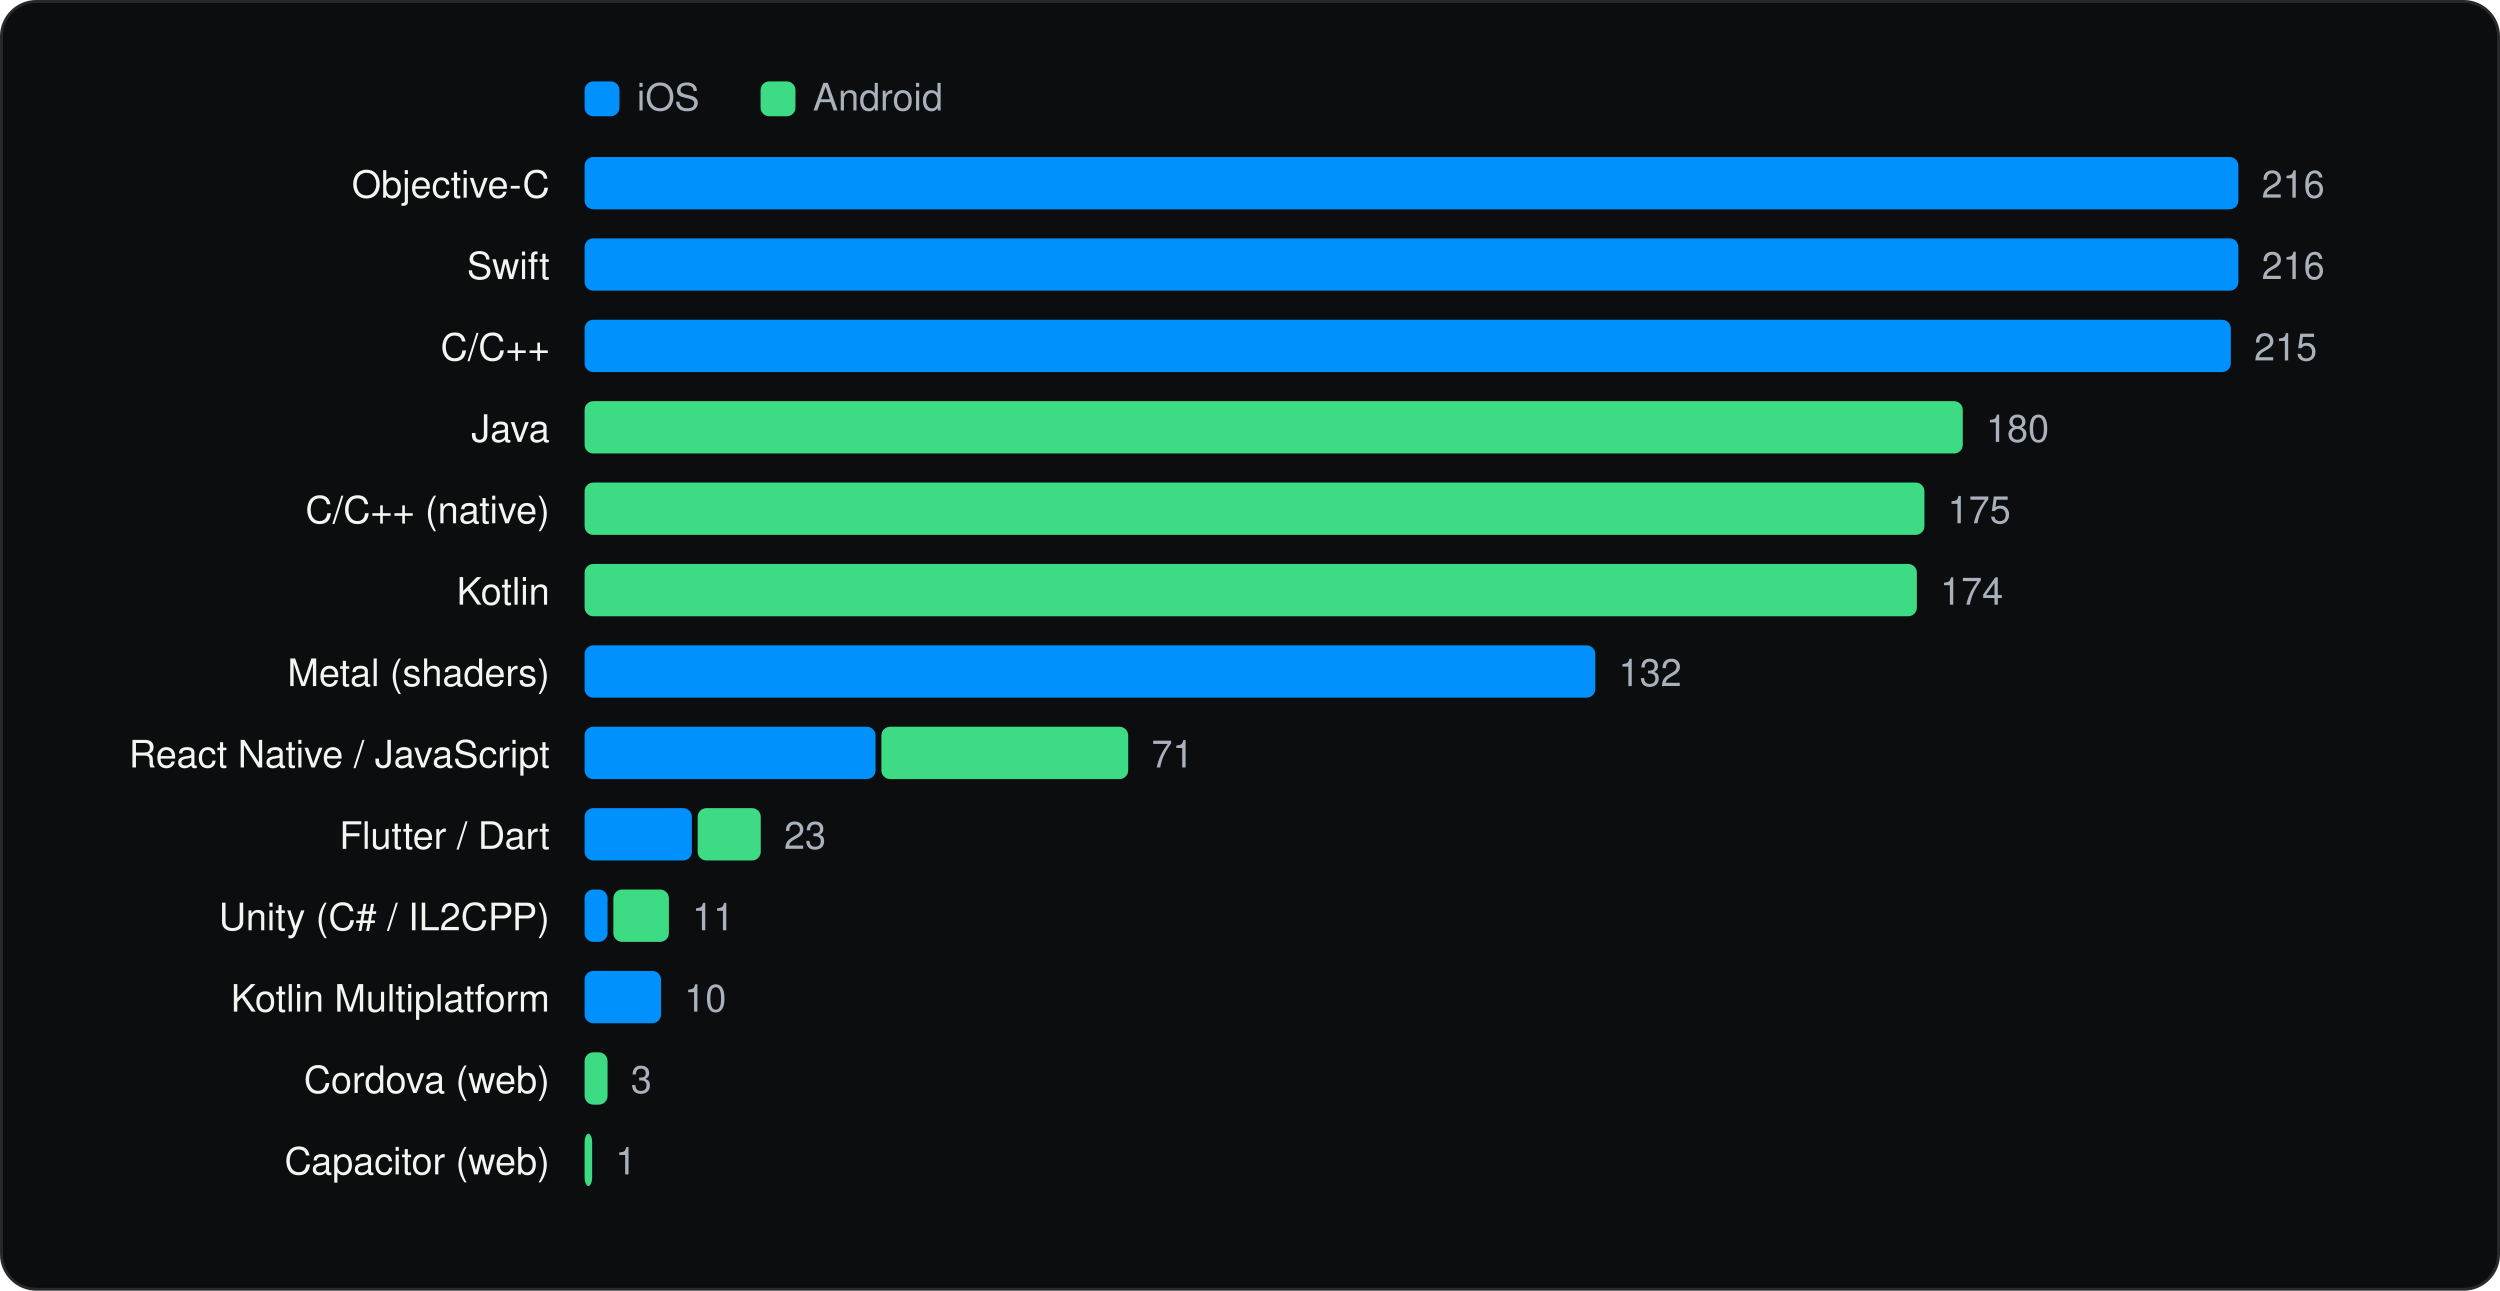
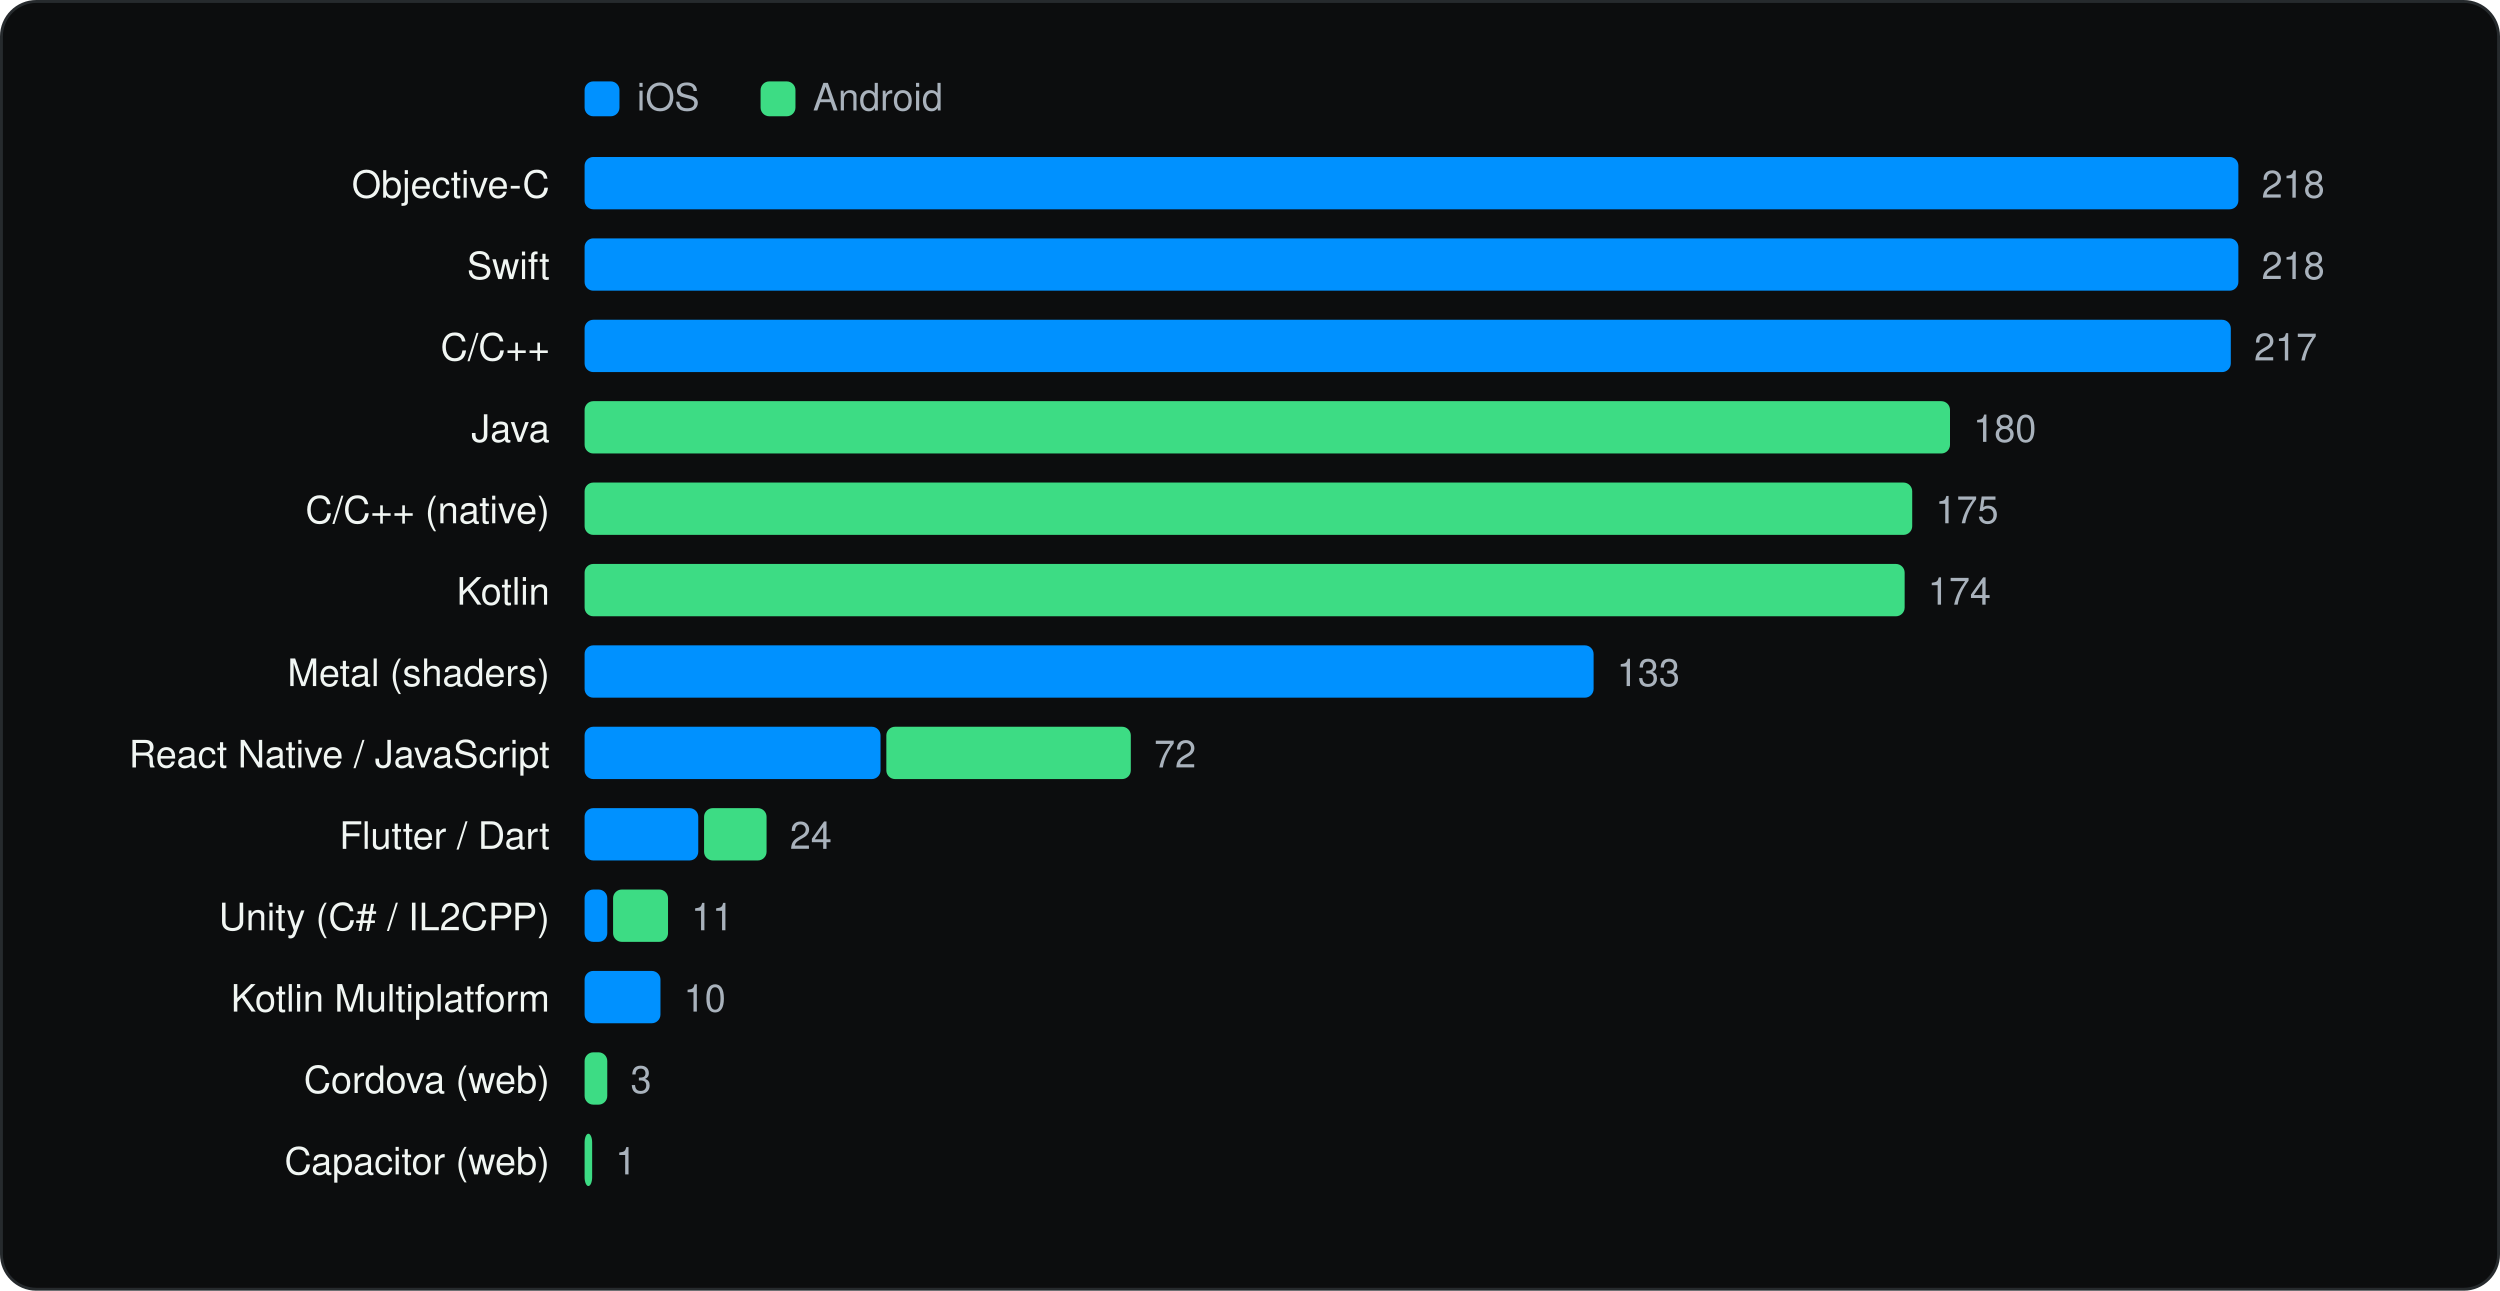
<svg xmlns="http://www.w3.org/2000/svg" viewBox="0 0 860 444" width="860" height="444" role="img" aria-label="Languages and runtimes" font-family="Geist, -apple-system, BlinkMacSystemFont, 'Segoe UI', Helvetica, Arial, sans-serif">
  <rect x="0.5" y="0.5" width="859" height="443" rx="12" fill="#0C0D0E" stroke="#262A2D" />
  <g transform="translate(20 20)">
    <rect x="181.1" y="8" width="12" height="12" rx="3" fill="#0091FF" />
    <text x="199.1" y="18" font-size="13" fill="#A9B2BC">iOS</text>
    <rect x="241.64" y="8" width="12" height="12" rx="3" fill="#3DDC84" />
    <text x="259.64" y="18" font-size="13" fill="#A9B2BC">Android</text>
    <text x="169.1" y="48" font-size="13" text-anchor="end" fill="#F1F6F3">Objective-C</text>
    <rect x="181.1" y="34" width="568.9" height="18" rx="3" fill="#0091FF" />
-     <text x="758.0" y="48" font-size="13" fill="#A9B2BC">216</text>
+     <text x="758.0" y="48" font-size="13" fill="#A9B2BC">218</text>
    <text x="169.1" y="76" font-size="13" text-anchor="end" fill="#F1F6F3">Swift</text>
    <rect x="181.1" y="62" width="568.9" height="18" rx="3" fill="#0091FF" />
-     <text x="758.0" y="76" font-size="13" fill="#A9B2BC">216</text>
+     <text x="758.0" y="76" font-size="13" fill="#A9B2BC">218</text>
    <text x="169.1" y="104" font-size="13" text-anchor="end" fill="#F1F6F3">C/C++</text>
    <rect x="181.1" y="90" width="566.3" height="18" rx="3" fill="#0091FF" />
-     <text x="755.4" y="104" font-size="13" fill="#A9B2BC">215</text>
+     <text x="755.4" y="104" font-size="13" fill="#A9B2BC">217</text>
    <text x="169.1" y="132" font-size="13" text-anchor="end" fill="#F1F6F3">Java</text>
-     <rect x="181.1" y="118" width="474.1" height="18" rx="3" fill="#3DDC84" />
-     <text x="663.2" y="132" font-size="13" fill="#A9B2BC">180</text>
+     <rect x="181.1" y="118" width="469.7" height="18" rx="3" fill="#3DDC84" />
+     <text x="658.8" y="132" font-size="13" fill="#A9B2BC">180</text>
    <text x="169.1" y="160" font-size="13" text-anchor="end" fill="#F1F6F3">C/C++ (native)</text>
-     <rect x="181.1" y="146" width="460.9" height="18" rx="3" fill="#3DDC84" />
-     <text x="650.0" y="160" font-size="13" fill="#A9B2BC">175</text>
+     <rect x="181.1" y="146" width="456.7" height="18" rx="3" fill="#3DDC84" />
+     <text x="645.8" y="160" font-size="13" fill="#A9B2BC">175</text>
    <text x="169.1" y="188" font-size="13" text-anchor="end" fill="#F1F6F3">Kotlin</text>
-     <rect x="181.1" y="174" width="458.3" height="18" rx="3" fill="#3DDC84" />
-     <text x="647.4" y="188" font-size="13" fill="#A9B2BC">174</text>
+     <rect x="181.1" y="174" width="454.1" height="18" rx="3" fill="#3DDC84" />
+     <text x="643.2" y="188" font-size="13" fill="#A9B2BC">174</text>
    <text x="169.1" y="216" font-size="13" text-anchor="end" fill="#F1F6F3">Metal (shaders)</text>
-     <rect x="181.1" y="202" width="347.7" height="18" rx="3" fill="#0091FF" />
-     <text x="536.8" y="216" font-size="13" fill="#A9B2BC">132</text>
+     <rect x="181.1" y="202" width="347.1" height="18" rx="3" fill="#0091FF" />
+     <text x="536.2" y="216" font-size="13" fill="#A9B2BC">133</text>
    <text x="169.1" y="244" font-size="13" text-anchor="end" fill="#F1F6F3">React Native / JavaScript</text>
-     <rect x="181.1" y="230" width="100.1" height="18" rx="3" fill="#0091FF" />
-     <rect x="283.2" y="230" width="84.9" height="18" rx="3" fill="#3DDC84" />
-     <text x="376.1" y="244" font-size="13" fill="#A9B2BC">71</text>
+     <rect x="181.1" y="230" width="101.8" height="18" rx="3" fill="#0091FF" />
+     <rect x="284.9" y="230" width="84.1" height="18" rx="3" fill="#3DDC84" />
+     <text x="377.0" y="244" font-size="13" fill="#A9B2BC">72</text>
    <text x="169.1" y="272" font-size="13" text-anchor="end" fill="#F1F6F3">Flutter / Dart</text>
-     <rect x="181.1" y="258" width="36.9" height="18" rx="3" fill="#0091FF" />
-     <rect x="220.0" y="258" width="21.7" height="18" rx="3" fill="#3DDC84" />
-     <text x="249.7" y="272" font-size="13" fill="#A9B2BC">23</text>
+     <rect x="181.1" y="258" width="39.1" height="18" rx="3" fill="#0091FF" />
+     <rect x="222.2" y="258" width="21.5" height="18" rx="3" fill="#3DDC84" />
+     <text x="251.7" y="272" font-size="13" fill="#A9B2BC">24</text>
    <text x="169.1" y="300" font-size="13" text-anchor="end" fill="#F1F6F3">Unity (C# / IL2CPP)</text>
-     <rect x="181.1" y="286" width="7.9" height="18" rx="3" fill="#0091FF" />
-     <rect x="191.0" y="286" width="19.1" height="18" rx="3" fill="#3DDC84" />
-     <text x="218.1" y="300" font-size="13" fill="#A9B2BC">11</text>
+     <rect x="181.1" y="286" width="7.8" height="18" rx="3" fill="#0091FF" />
+     <rect x="190.9" y="286" width="18.9" height="18" rx="3" fill="#3DDC84" />
+     <text x="217.8" y="300" font-size="13" fill="#A9B2BC">11</text>
    <text x="169.1" y="328" font-size="13" text-anchor="end" fill="#F1F6F3">Kotlin Multiplatform</text>
-     <rect x="181.1" y="314" width="26.3" height="18" rx="3" fill="#0091FF" />
-     <text x="215.4" y="328" font-size="13" fill="#A9B2BC">10</text>
+     <rect x="181.1" y="314" width="26.1" height="18" rx="3" fill="#0091FF" />
+     <text x="215.2" y="328" font-size="13" fill="#A9B2BC">10</text>
    <text x="169.1" y="356" font-size="13" text-anchor="end" fill="#F1F6F3">Cordova (web)</text>
-     <rect x="181.1" y="342" width="7.9" height="18" rx="3" fill="#3DDC84" />
-     <text x="197.0" y="356" font-size="13" fill="#A9B2BC">3</text>
+     <rect x="181.1" y="342" width="7.8" height="18" rx="3" fill="#3DDC84" />
+     <text x="196.9" y="356" font-size="13" fill="#A9B2BC">3</text>
    <text x="169.1" y="384" font-size="13" text-anchor="end" fill="#F1F6F3">Capacitor (web)</text>
    <rect x="181.1" y="370" width="2.6" height="18" rx="3" fill="#3DDC84" />
    <text x="191.7" y="384" font-size="13" fill="#A9B2BC">1</text>
  </g>
</svg>
